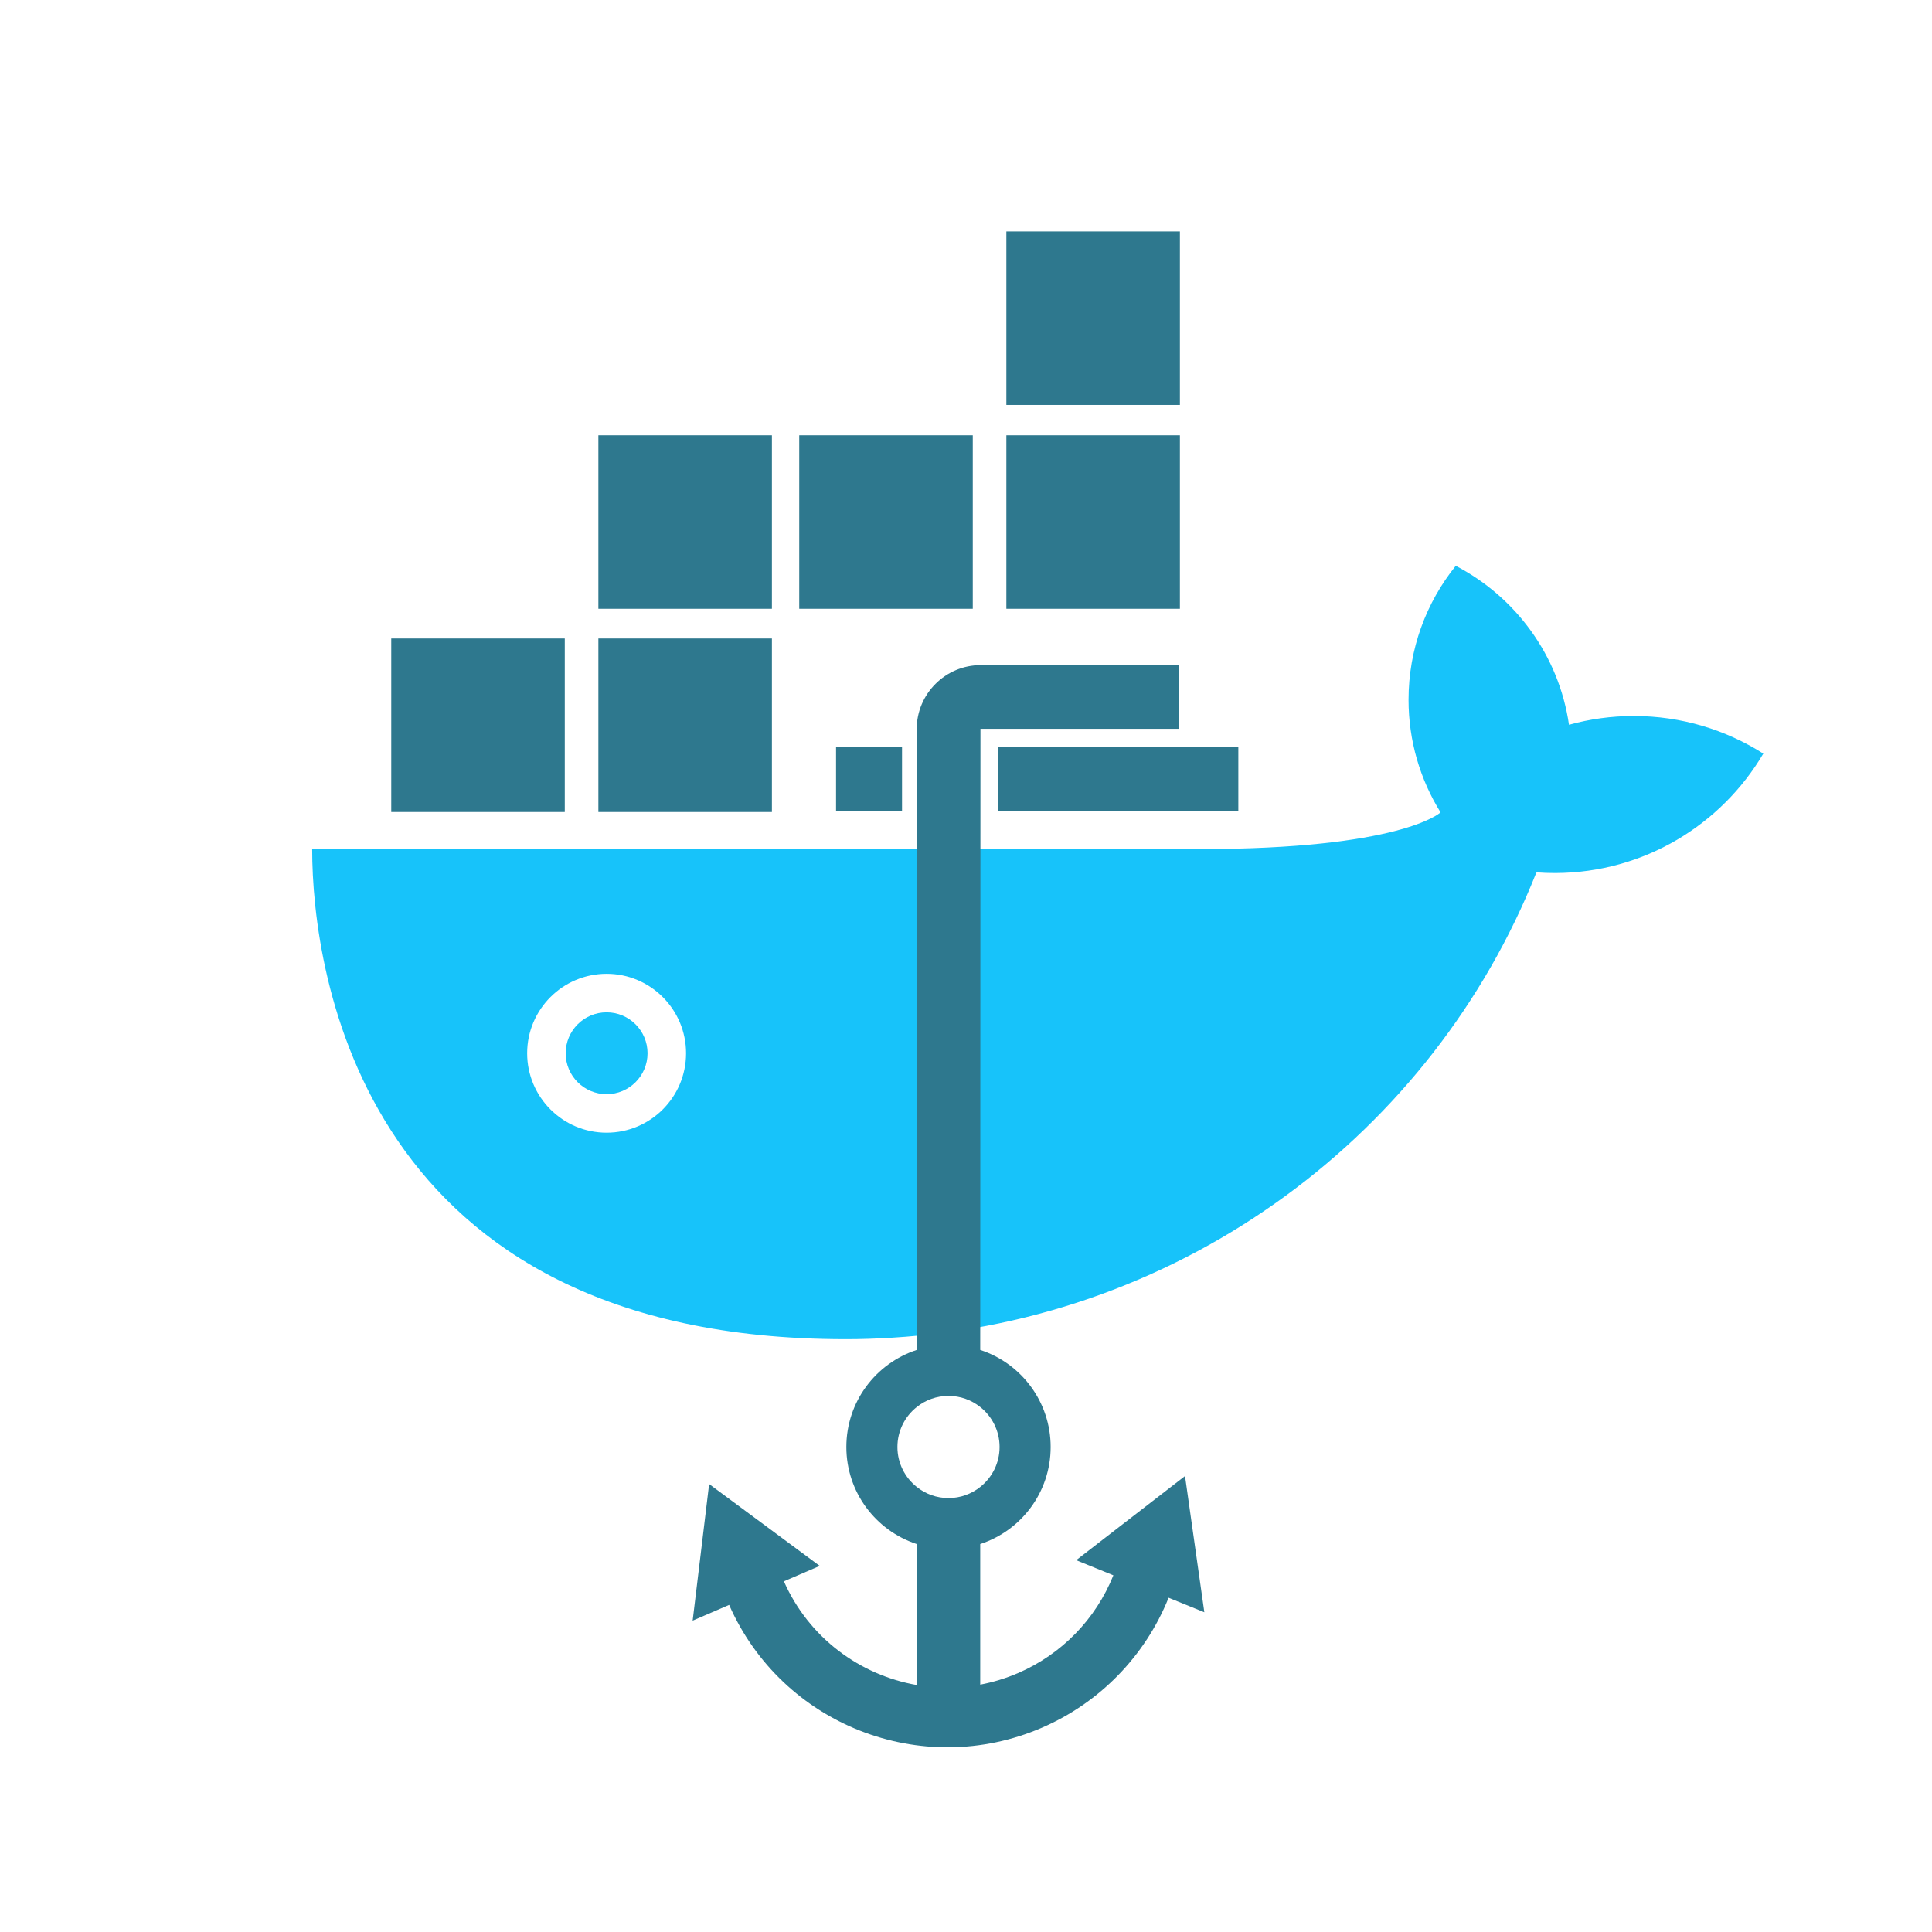
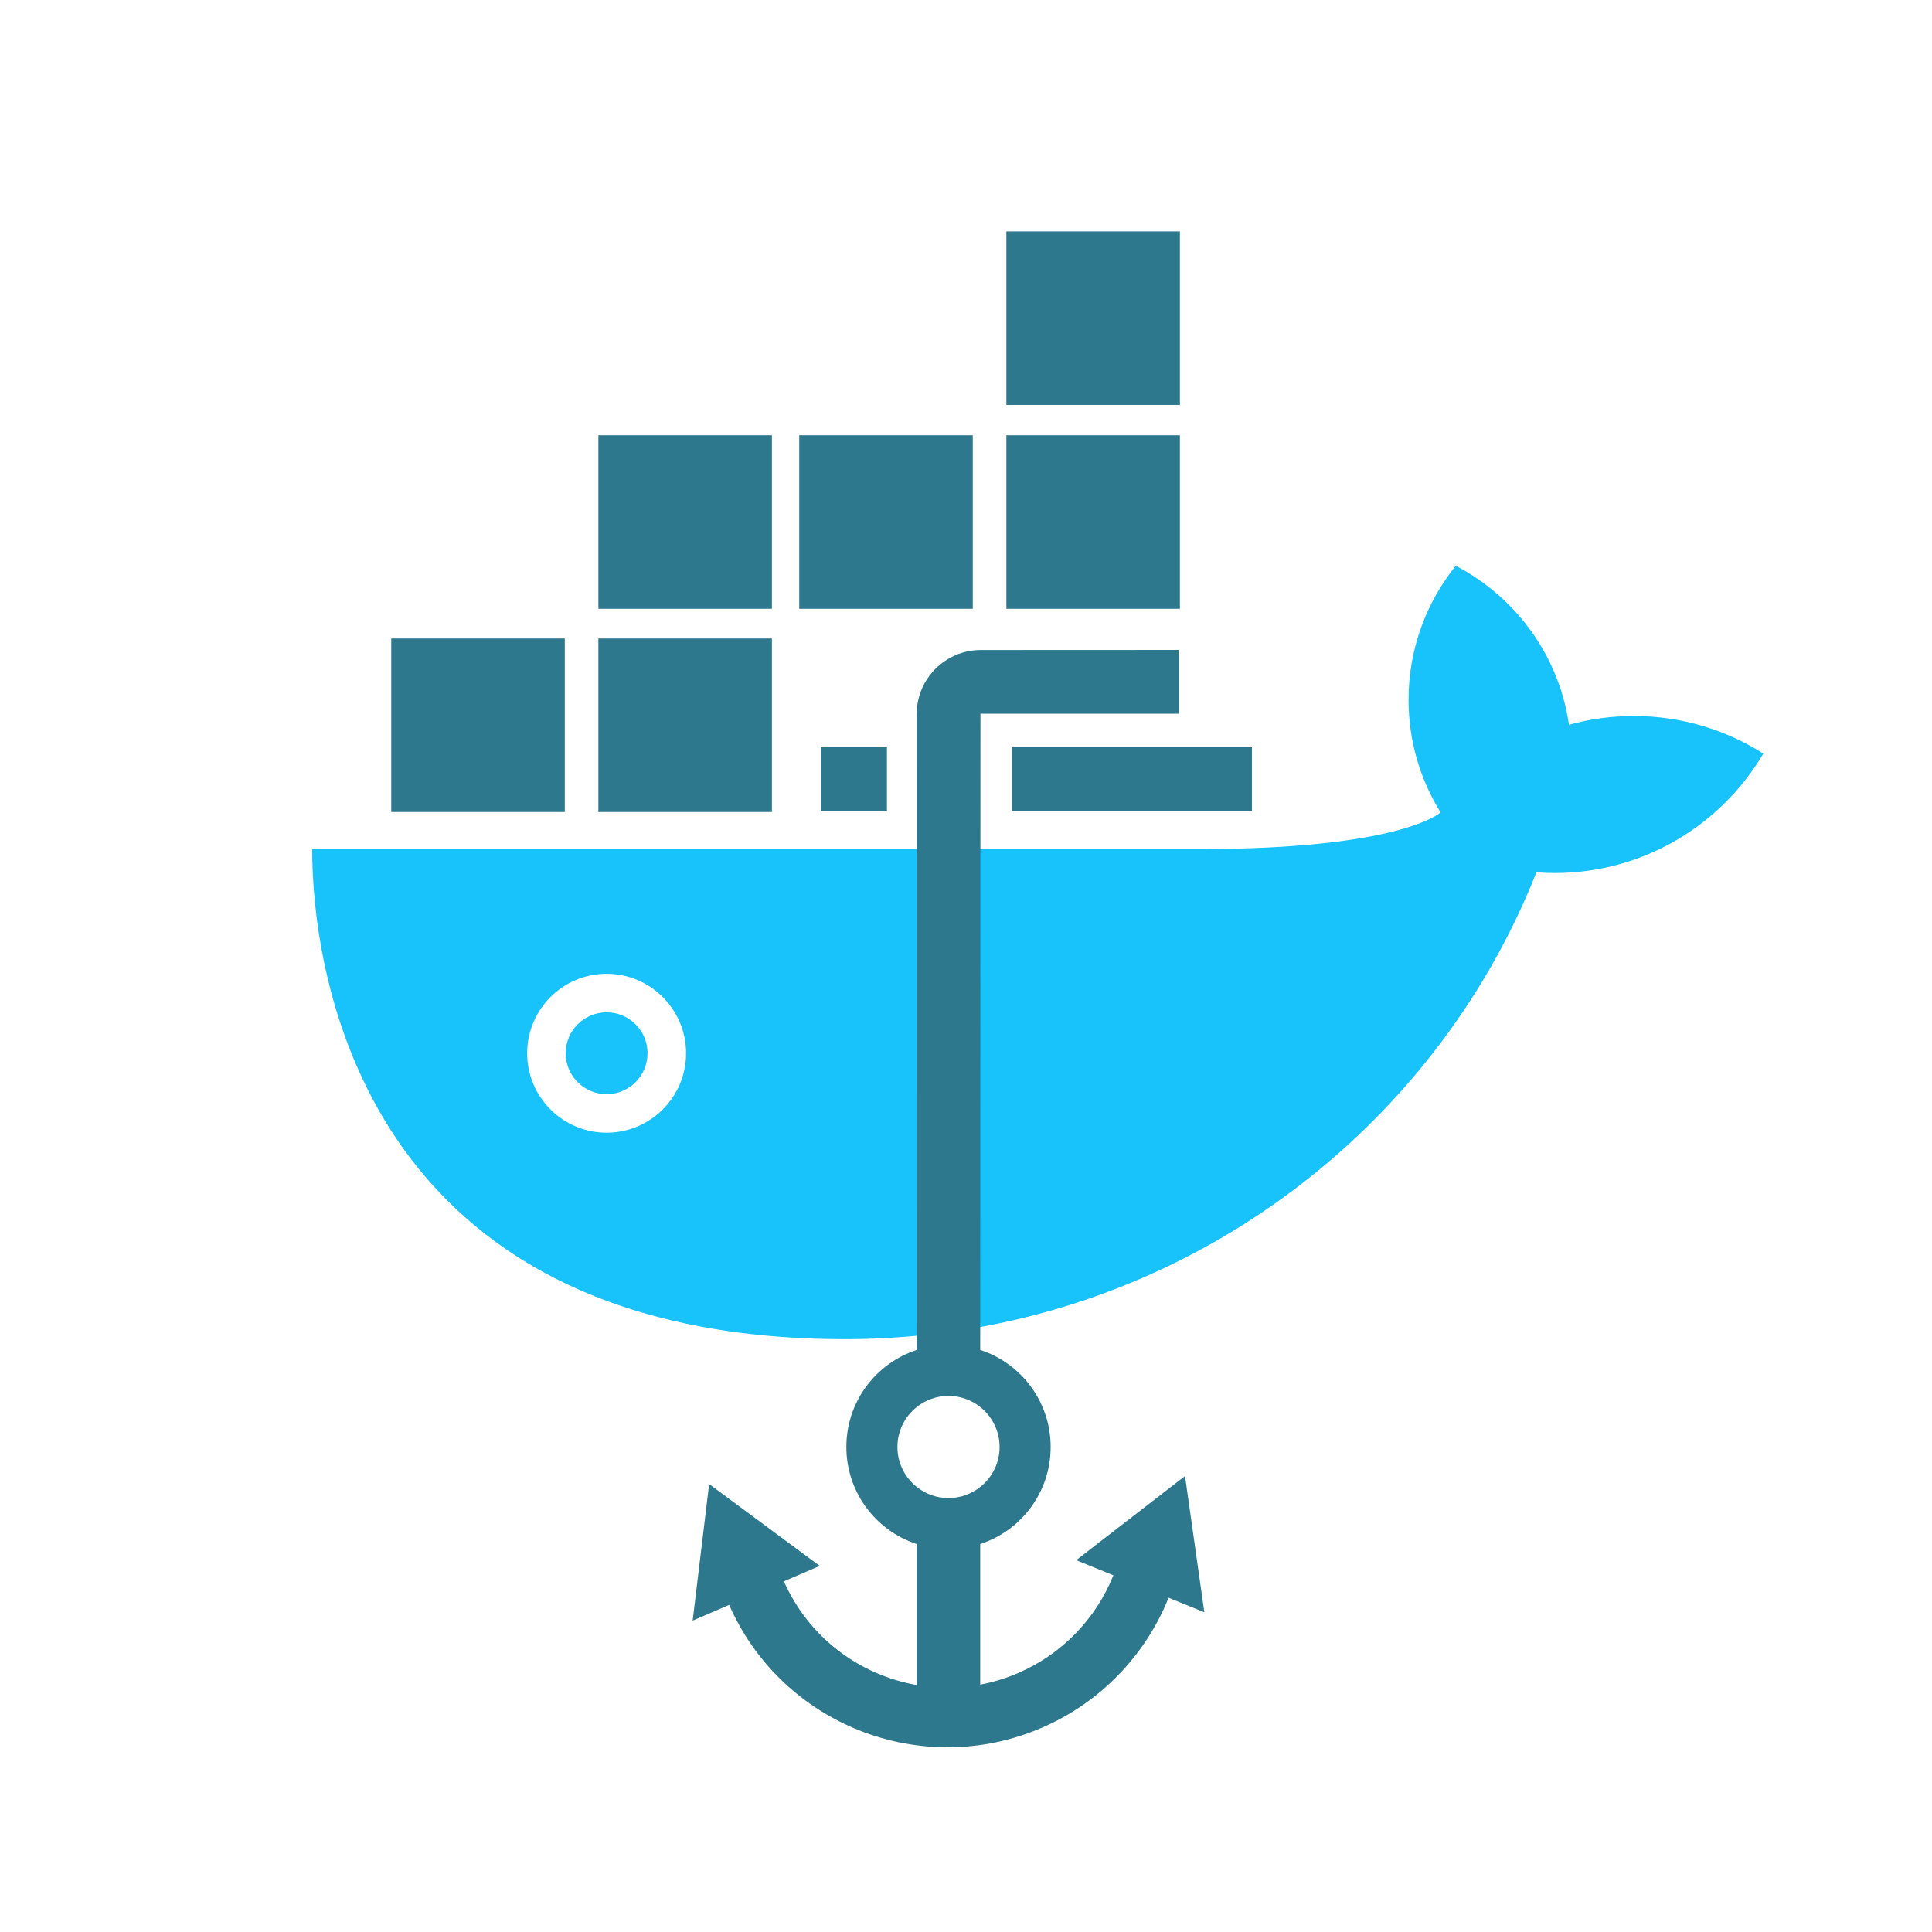
<svg xmlns="http://www.w3.org/2000/svg" width="100%" height="100%" viewBox="0 0 1280 1280" version="1.1" xml:space="preserve" style="fill-rule:evenodd;clip-rule:evenodd;stroke-linejoin:round;stroke-miterlimit:2;">
  <g transform="matrix(1,0,0,1,32.9508,-8.96298)">
    <g transform="matrix(1.88953,0,0,1.88953,174.514,89.5511)">
      <path d="M440.34,211.478C447.568,209.472 455.185,208.399 463.052,208.399C479.755,208.399 495.338,213.235 508.475,221.582C493.768,246.538 466.668,263.327 435.667,263.458L435.302,263.458C433.182,263.458 431.081,263.38 429.001,263.227L428.788,263.551C392.648,354.44 305.84,420.13 202.929,426.392C196.931,426.757 192.151,426.906 186.71,426.906C17.51,426.906 -0.342,298.826 -0.342,255.059L310.965,255.059C380.725,255.059 395,242.572 395.298,242.178C388.188,230.71 384.082,217.192 384.082,202.722C384.082,184.943 390.28,168.601 400.631,155.74C421.614,166.647 436.807,187.182 440.34,211.478ZM102.898,298.791C118.274,298.791 130.756,311.274 130.756,326.649C130.756,342.024 118.274,354.507 102.898,354.507C87.523,354.507 75.04,342.024 75.04,326.649C75.04,311.274 87.523,298.791 102.898,298.791ZM102.898,312.297C110.819,312.297 117.25,318.728 117.25,326.649C117.25,334.57 110.819,341.001 102.898,341.001C94.977,341.001 88.546,334.57 88.546,326.649C88.546,318.728 94.977,312.297 102.898,312.297Z" style="fill:rgb(23,195,250);" />
    </g>
    <g transform="matrix(2.11197,0,0,2.11197,169.128,177.014)">
-       <path d="M191.911,343.903C191.911,343.903 191.886,197.7 191.886,149.187C191.886,138.083 200.884,129.081 211.988,129.076C236.329,129.065 274.11,129.048 274.11,129.048L274.11,149.048L211.886,149.048L211.813,343.903L211.963,343.952C224.708,348.17 233.906,360.194 233.906,374.349C233.906,388.559 224.636,400.621 211.813,404.795L211.813,448.898C215.821,448.145 219.805,446.942 223.703,445.263C237.326,439.393 248.068,428.369 253.584,414.602L241.911,409.859L276.058,383.461L282.119,426.195L270.91,421.641C263.546,439.957 249.239,454.624 231.103,462.437C193.347,478.703 149.584,461.448 133.048,423.891L121.605,428.821L126.771,385.97L161.463,411.649L150.224,416.491C158.091,434.235 174.076,445.909 191.911,449.021L191.911,404.795L191.761,404.746C179.016,400.527 169.818,388.504 169.818,374.349C169.818,360.138 179.088,348.076 191.911,343.903ZM211.899,386.82L211.813,386.888C209.084,389.072 205.624,390.371 201.862,390.371C198.129,390.371 194.693,389.092 191.975,386.939L191.911,386.888C188.21,383.962 185.84,379.43 185.84,374.349C185.84,369.268 188.21,364.736 191.911,361.809L191.975,361.758C194.693,359.606 198.129,358.327 201.862,358.327C205.594,358.327 209.03,359.606 211.749,361.758L211.813,361.809C215.514,364.736 217.884,369.268 217.884,374.349C217.884,379.39 215.55,383.891 211.899,386.82ZM187.284,154.849L166.588,154.849L166.588,174.849L187.284,174.849L187.284,154.849ZM217.455,154.849L217.455,174.849L292.783,174.849L292.783,154.849L217.455,154.849Z" style="fill:rgb(46,120,142);" />
+       <path d="M191.911,343.903C191.911,343.903 191.886,192.965 191.886,144.452C191.886,133.349 200.884,124.346 211.988,124.341C236.329,124.33 274.11,124.313 274.11,124.313L274.11,144.313L211.886,144.313L211.813,343.903L211.963,343.952C224.708,348.17 233.906,360.194 233.906,374.349C233.906,388.559 224.636,400.621 211.813,404.795L211.813,448.898C215.821,448.145 219.805,446.942 223.703,445.263C237.326,439.393 248.068,428.369 253.584,414.602L241.911,409.859L276.058,383.461L282.119,426.195L270.91,421.641C263.546,439.957 249.239,454.624 231.103,462.437C193.347,478.703 149.584,461.448 133.048,423.891L121.605,428.821L126.771,385.97L161.463,411.649L150.224,416.491C158.091,434.235 174.076,445.909 191.911,449.021L191.911,404.795L191.761,404.746C179.016,400.527 169.818,388.504 169.818,374.349C169.818,360.138 179.088,348.076 191.911,343.903ZM211.899,386.82L211.813,386.888C209.084,389.072 205.624,390.371 201.862,390.371C198.129,390.371 194.693,389.092 191.975,386.939L191.911,386.888C188.21,383.962 185.84,379.43 185.84,374.349C185.84,369.268 188.21,364.736 191.911,361.809L191.975,361.758C194.693,359.606 198.129,358.327 201.862,358.327C205.594,358.327 209.03,359.606 211.749,361.758L211.813,361.809C215.514,364.736 217.884,369.268 217.884,374.349C217.884,379.39 215.55,383.891 211.899,386.82ZM182.55,154.849L161.853,154.849L161.853,174.849L182.55,174.849L182.55,154.849ZM221.716,154.849L221.716,174.849L297.045,174.849L297.045,154.849L221.716,154.849Z" style="fill:rgb(46,120,142);" />
    </g>
    <g transform="matrix(1.95957,0,0,1.95957,153.507,171.633)">
      <path d="M165.827,132.855L107.157,132.855L107.157,191.525L165.827,191.525L165.827,132.855ZM95.797,132.855L37.127,132.855L37.127,191.525L95.797,191.525L95.797,132.855ZM303.768,64.144L245.098,64.144L245.098,122.814L303.768,122.814L303.768,64.144ZM233.738,64.144L175.068,64.144L175.068,122.814L233.738,122.814L233.738,64.144ZM165.827,64.144L107.157,64.144L107.157,122.814L165.827,122.814L165.827,64.144ZM303.768,-4.78L245.098,-4.78L245.098,53.891L303.768,53.891L303.768,-4.78Z" style="fill:rgb(46,120,142);" />
    </g>
  </g>
</svg>
